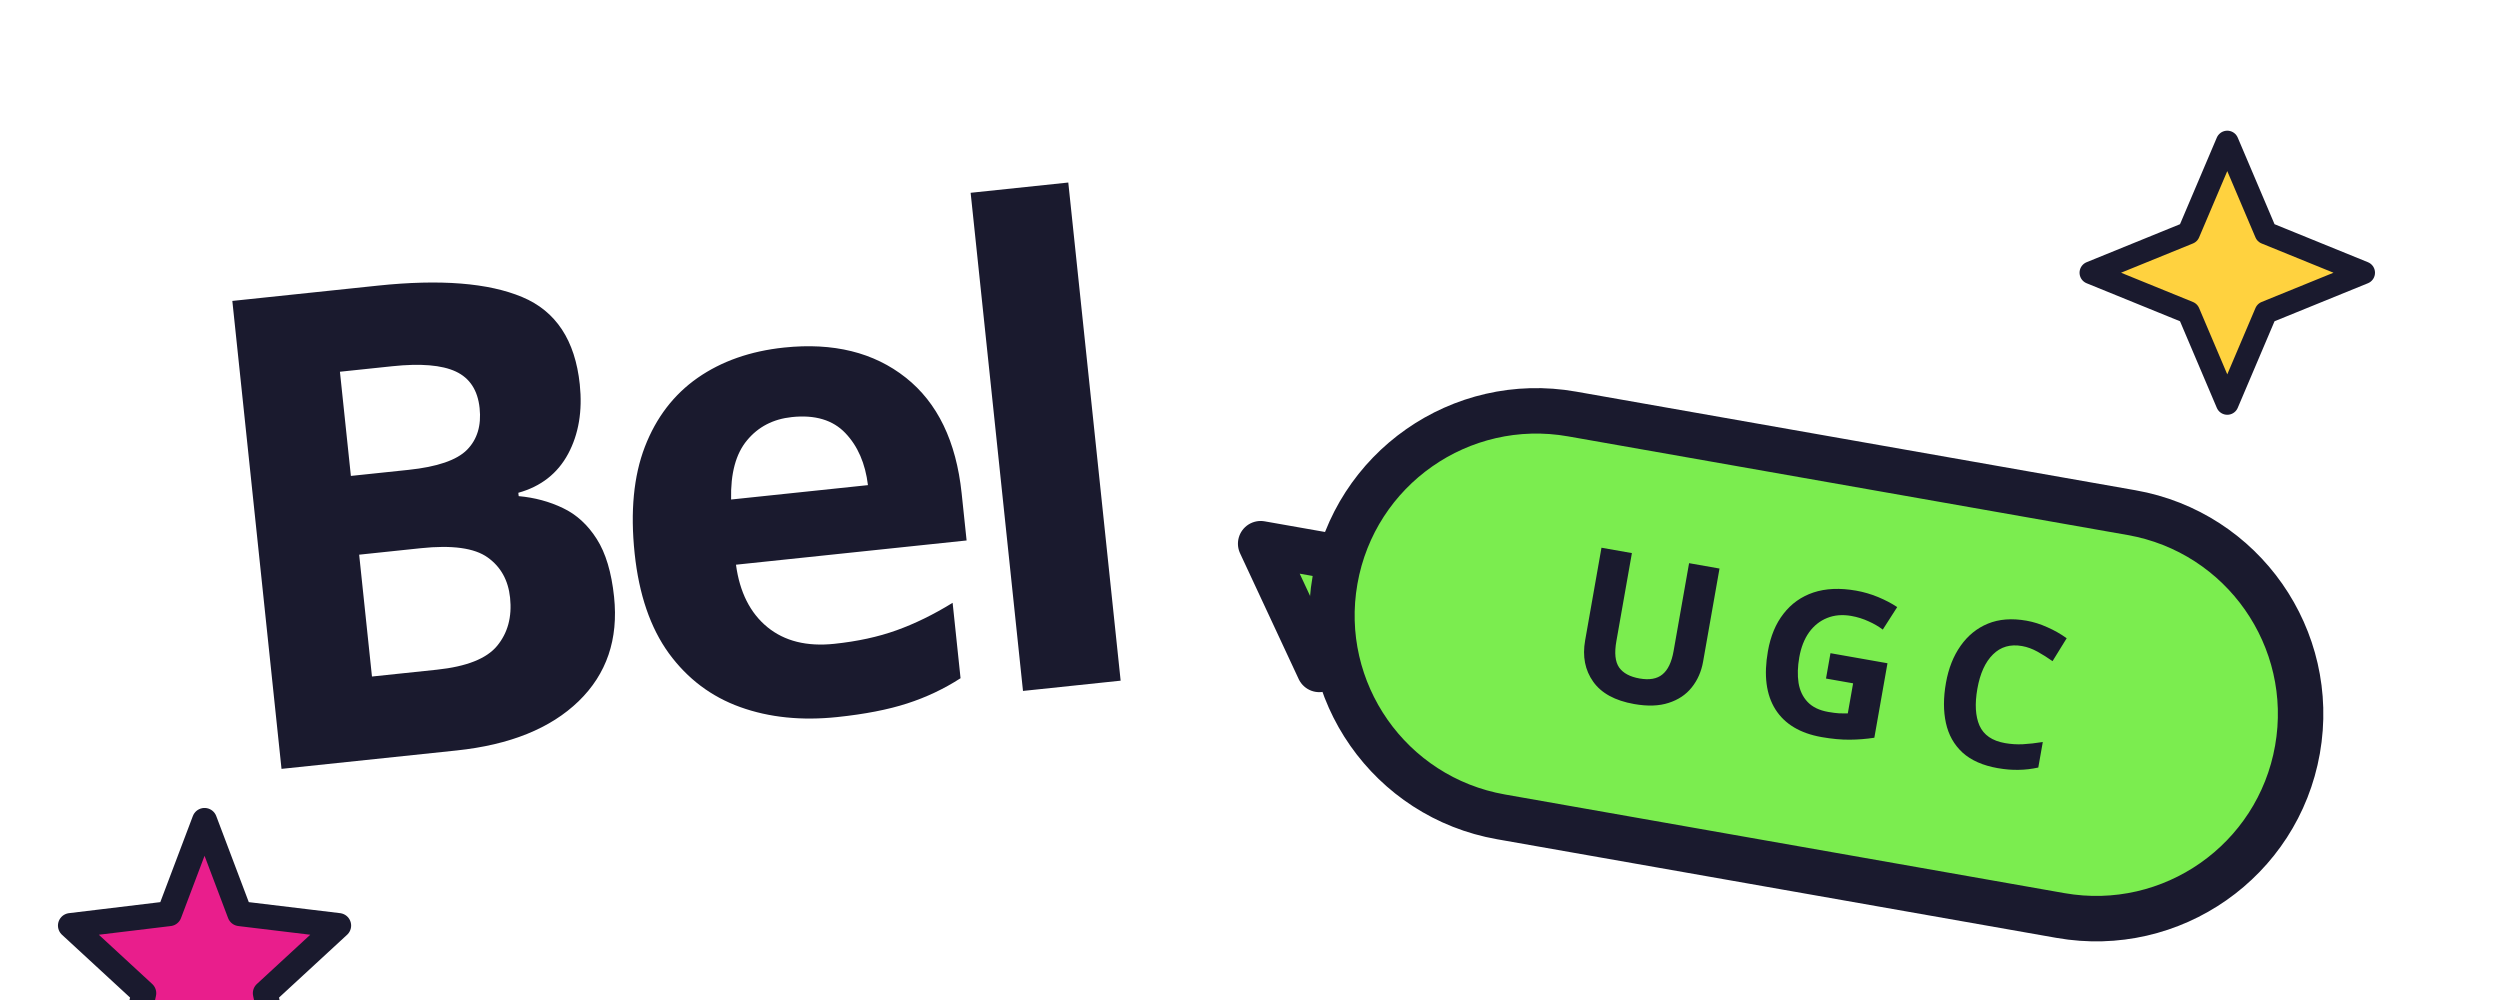
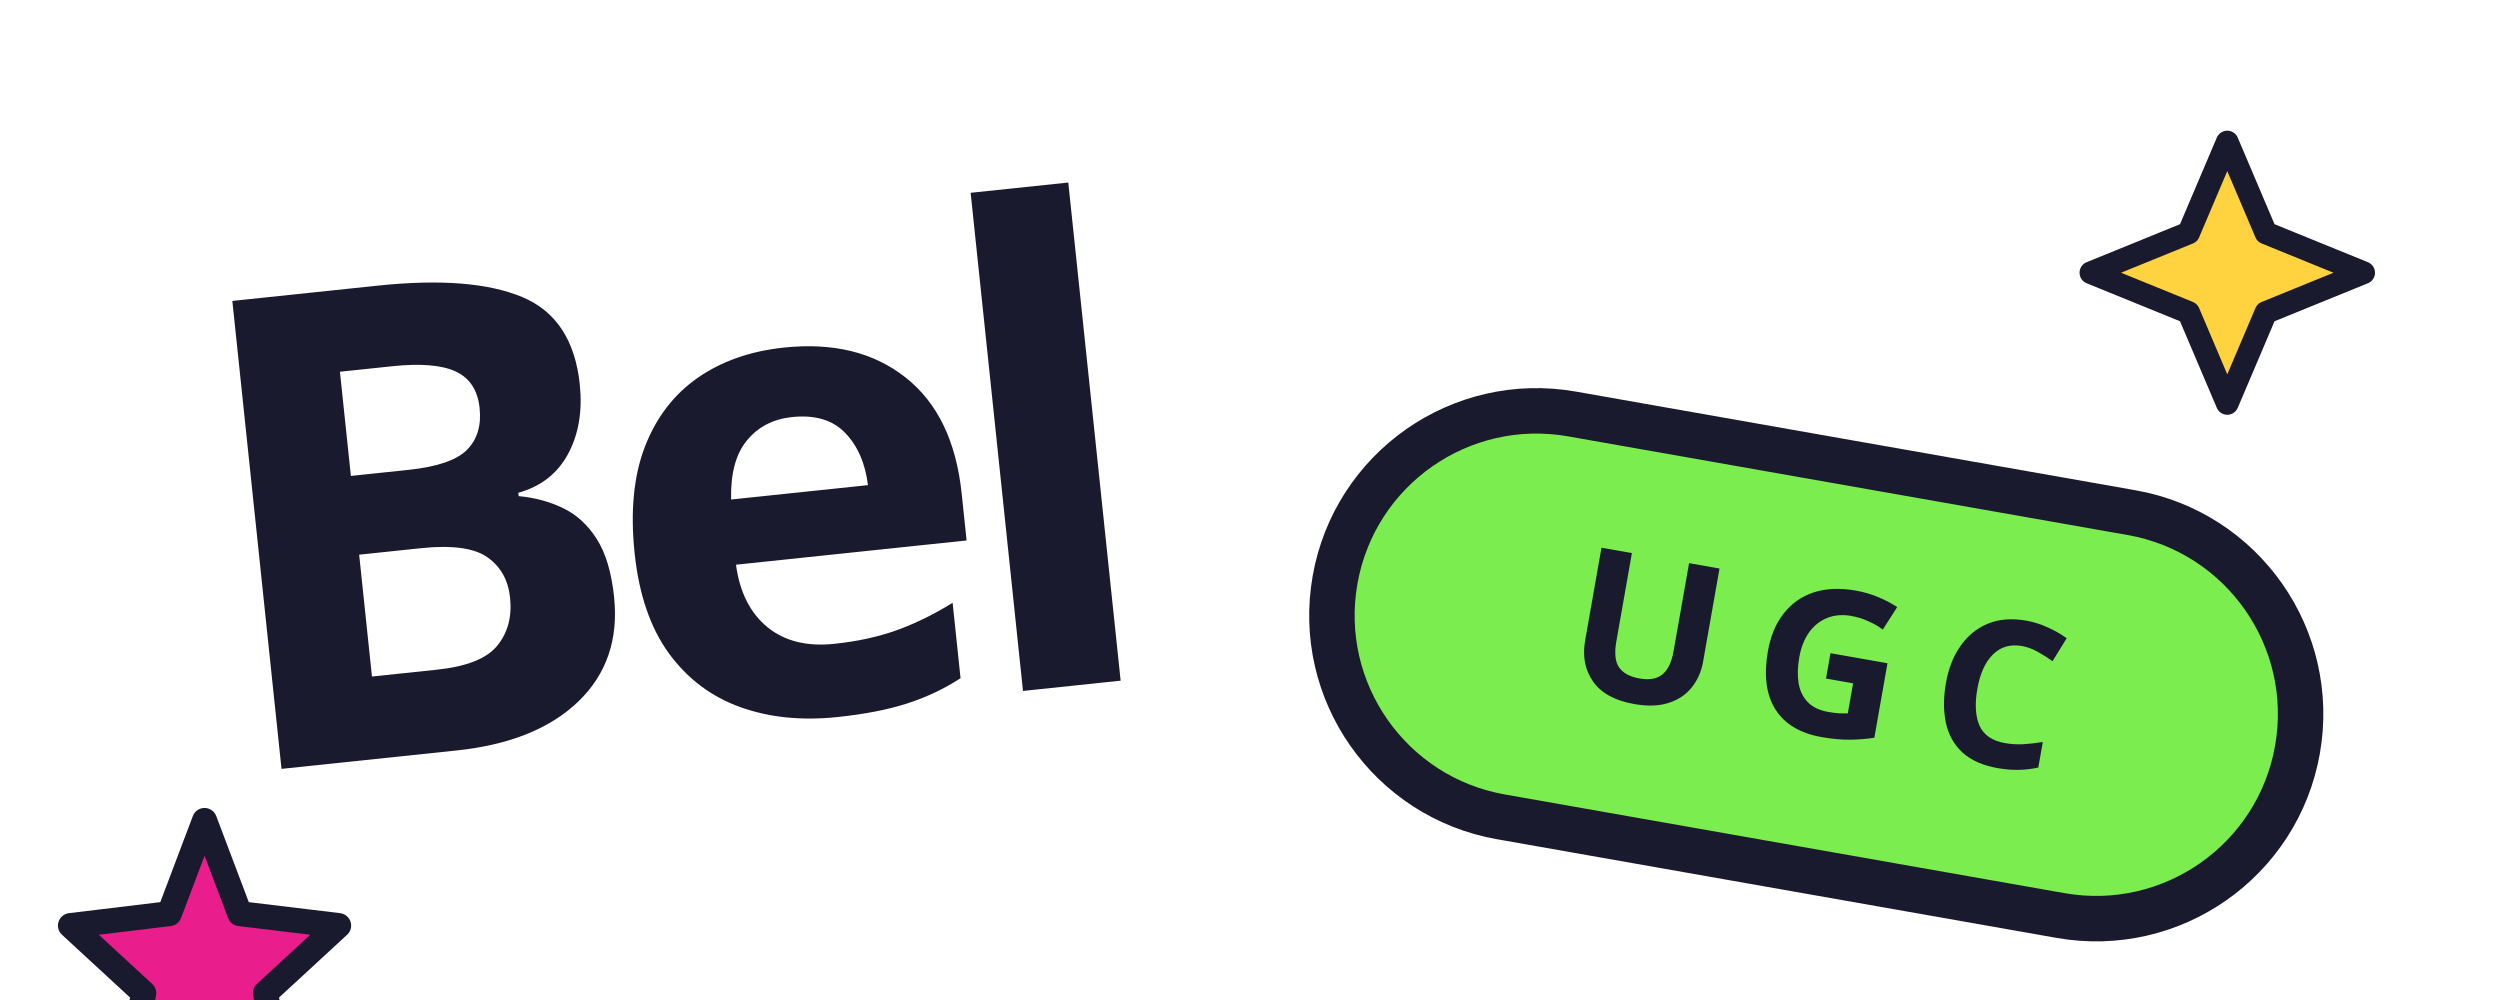
<svg xmlns="http://www.w3.org/2000/svg" viewBox="0 0 220 88" fill="none" role="img" aria-labelledby="belUgcTitle">
  <g transform="rotate(-6 78 50)">
    <text x="18" y="62" fill="#1A1A2E" font-family="Cabinet Grotesk, system-ui, sans-serif" font-size="58" font-weight="800" letter-spacing="-0.06em">Bel</text>
  </g>
  <g transform="rotate(10 168 64)">
-     <path fill="#7BED4F" stroke="#1A1A2E" stroke-width="4" stroke-linejoin="round" d="M118 58h-9l7 10 8-4v-6z" />
    <rect x="116" y="42" width="86" height="36" rx="18" fill="#7BED4F" stroke="#1A1A2E" stroke-width="4" />
    <text x="159" y="66" fill="#1A1A2E" font-family="Cabinet Grotesk, system-ui, sans-serif" font-size="18" font-weight="800" letter-spacing="0.16em" text-anchor="middle">UGC</text>
  </g>
  <path fill="#E91E8C" stroke="#1A1A2E" stroke-width="2.2" stroke-linejoin="round" d="M18 72.2 21.1 80.4l8.7 1.05-6.45 5.95 1.8 8.55-7.15-4.65-7.15 4.65 1.8-8.55-6.45-5.95 8.7-1.05Z" />
  <path fill="#FFD23F" stroke="#1A1A2E" stroke-width="2" stroke-linejoin="round" d="M196 12.5 199.4 20.5 208 24 199.4 27.5 196 35.5 192.6 27.5 184 24 192.6 20.5Z" />
</svg>
